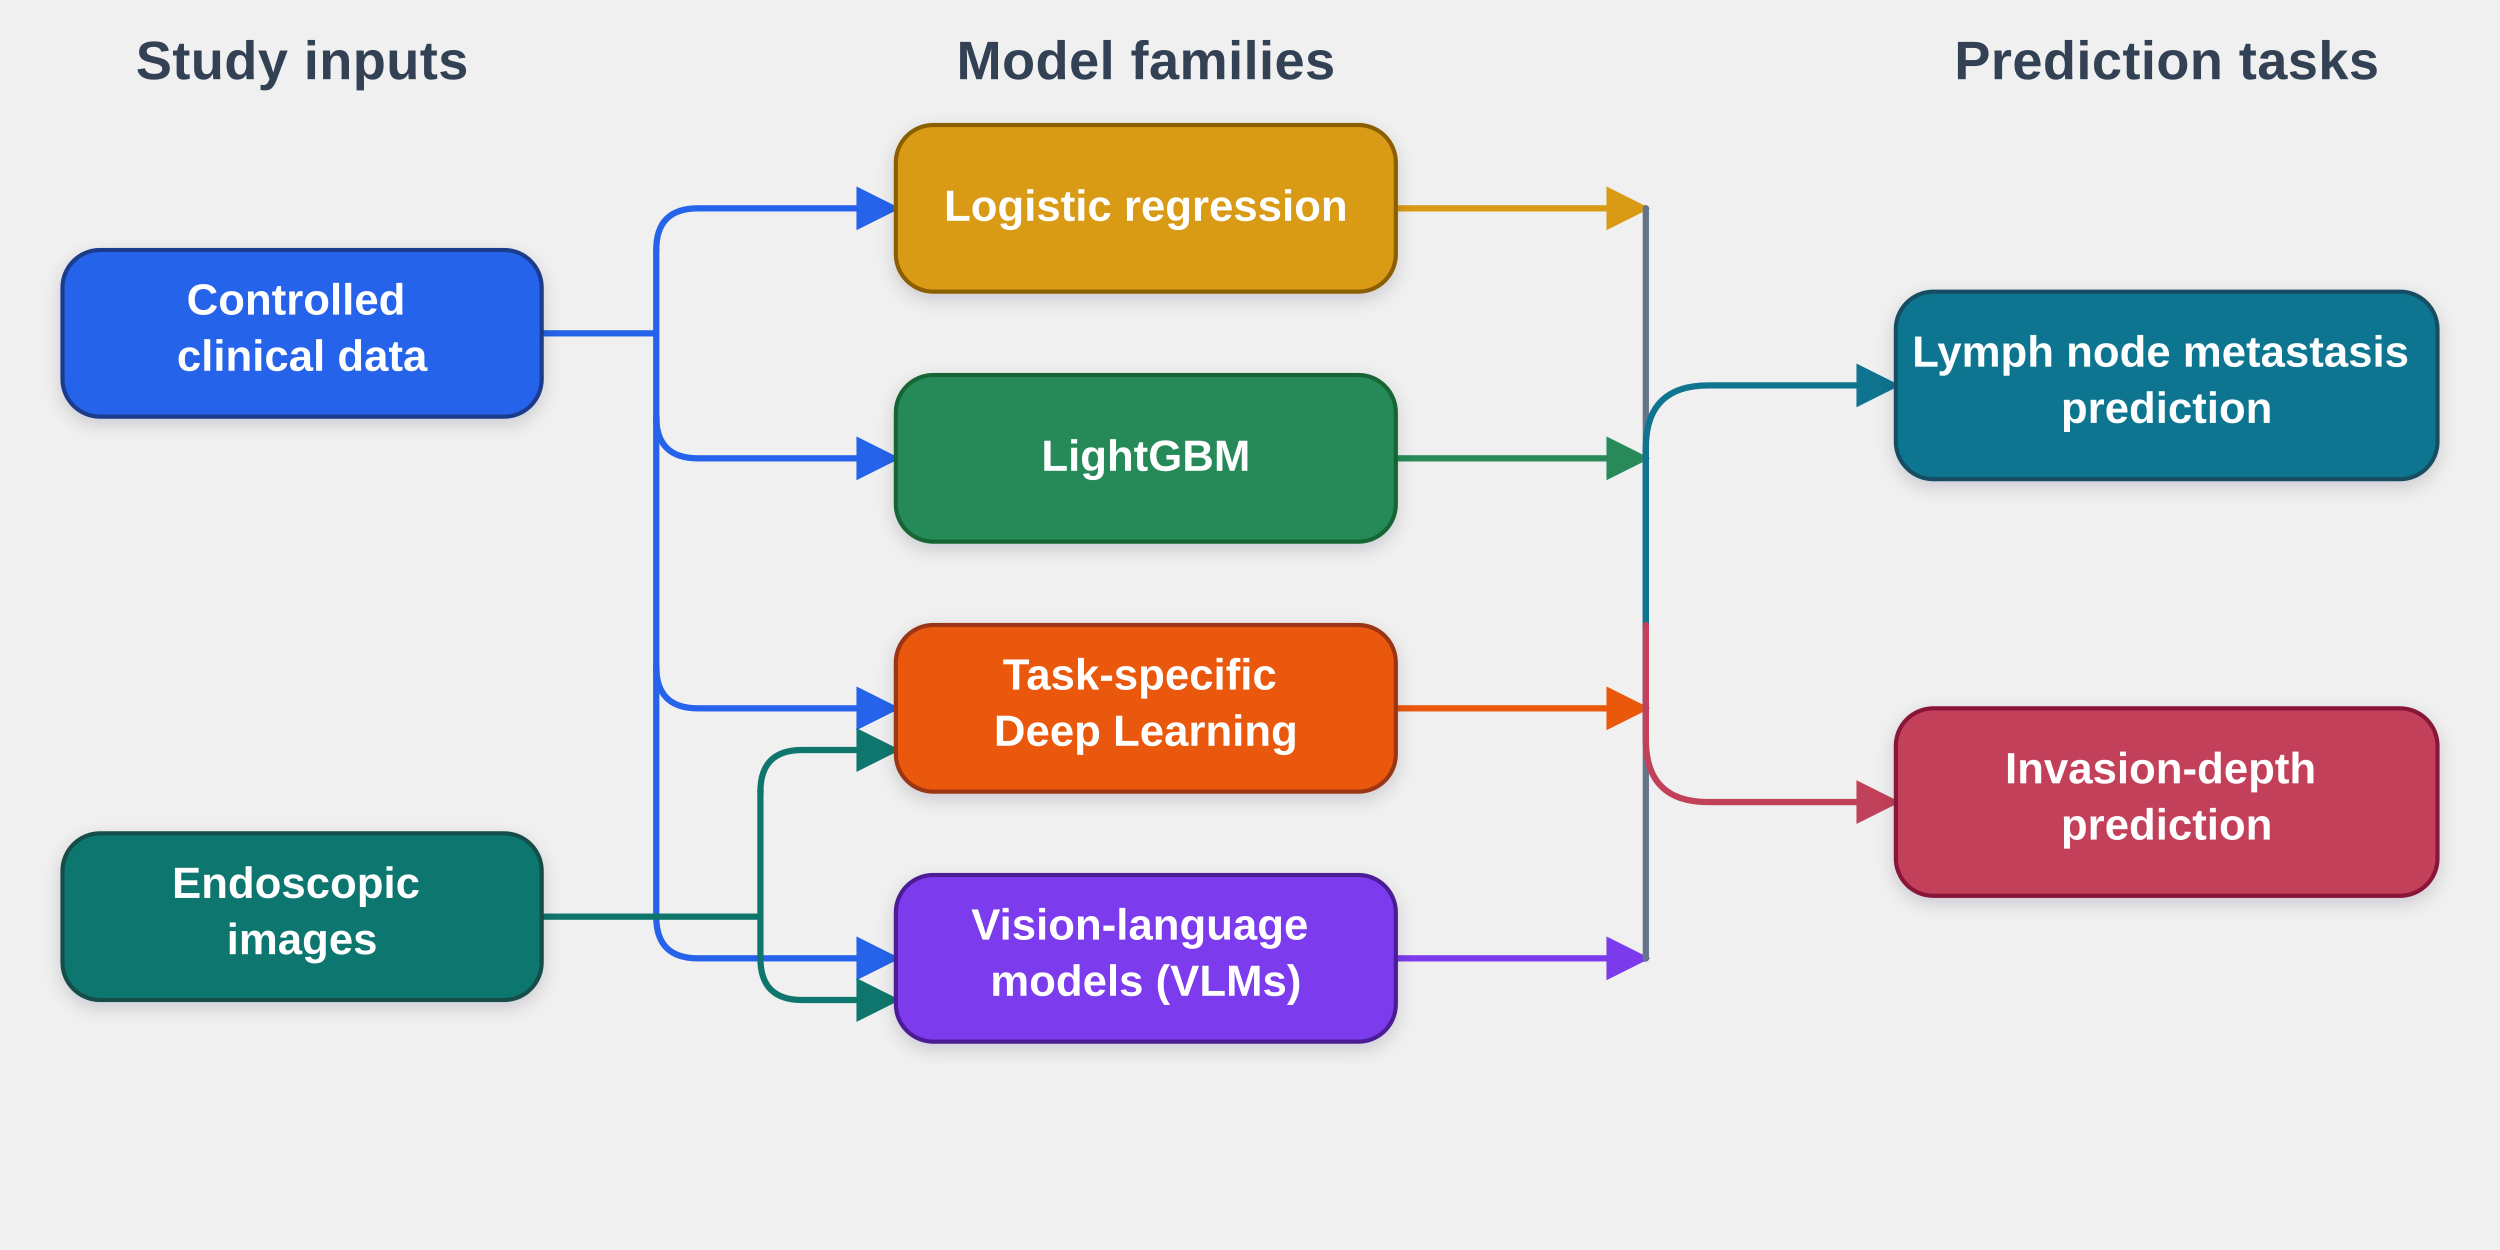
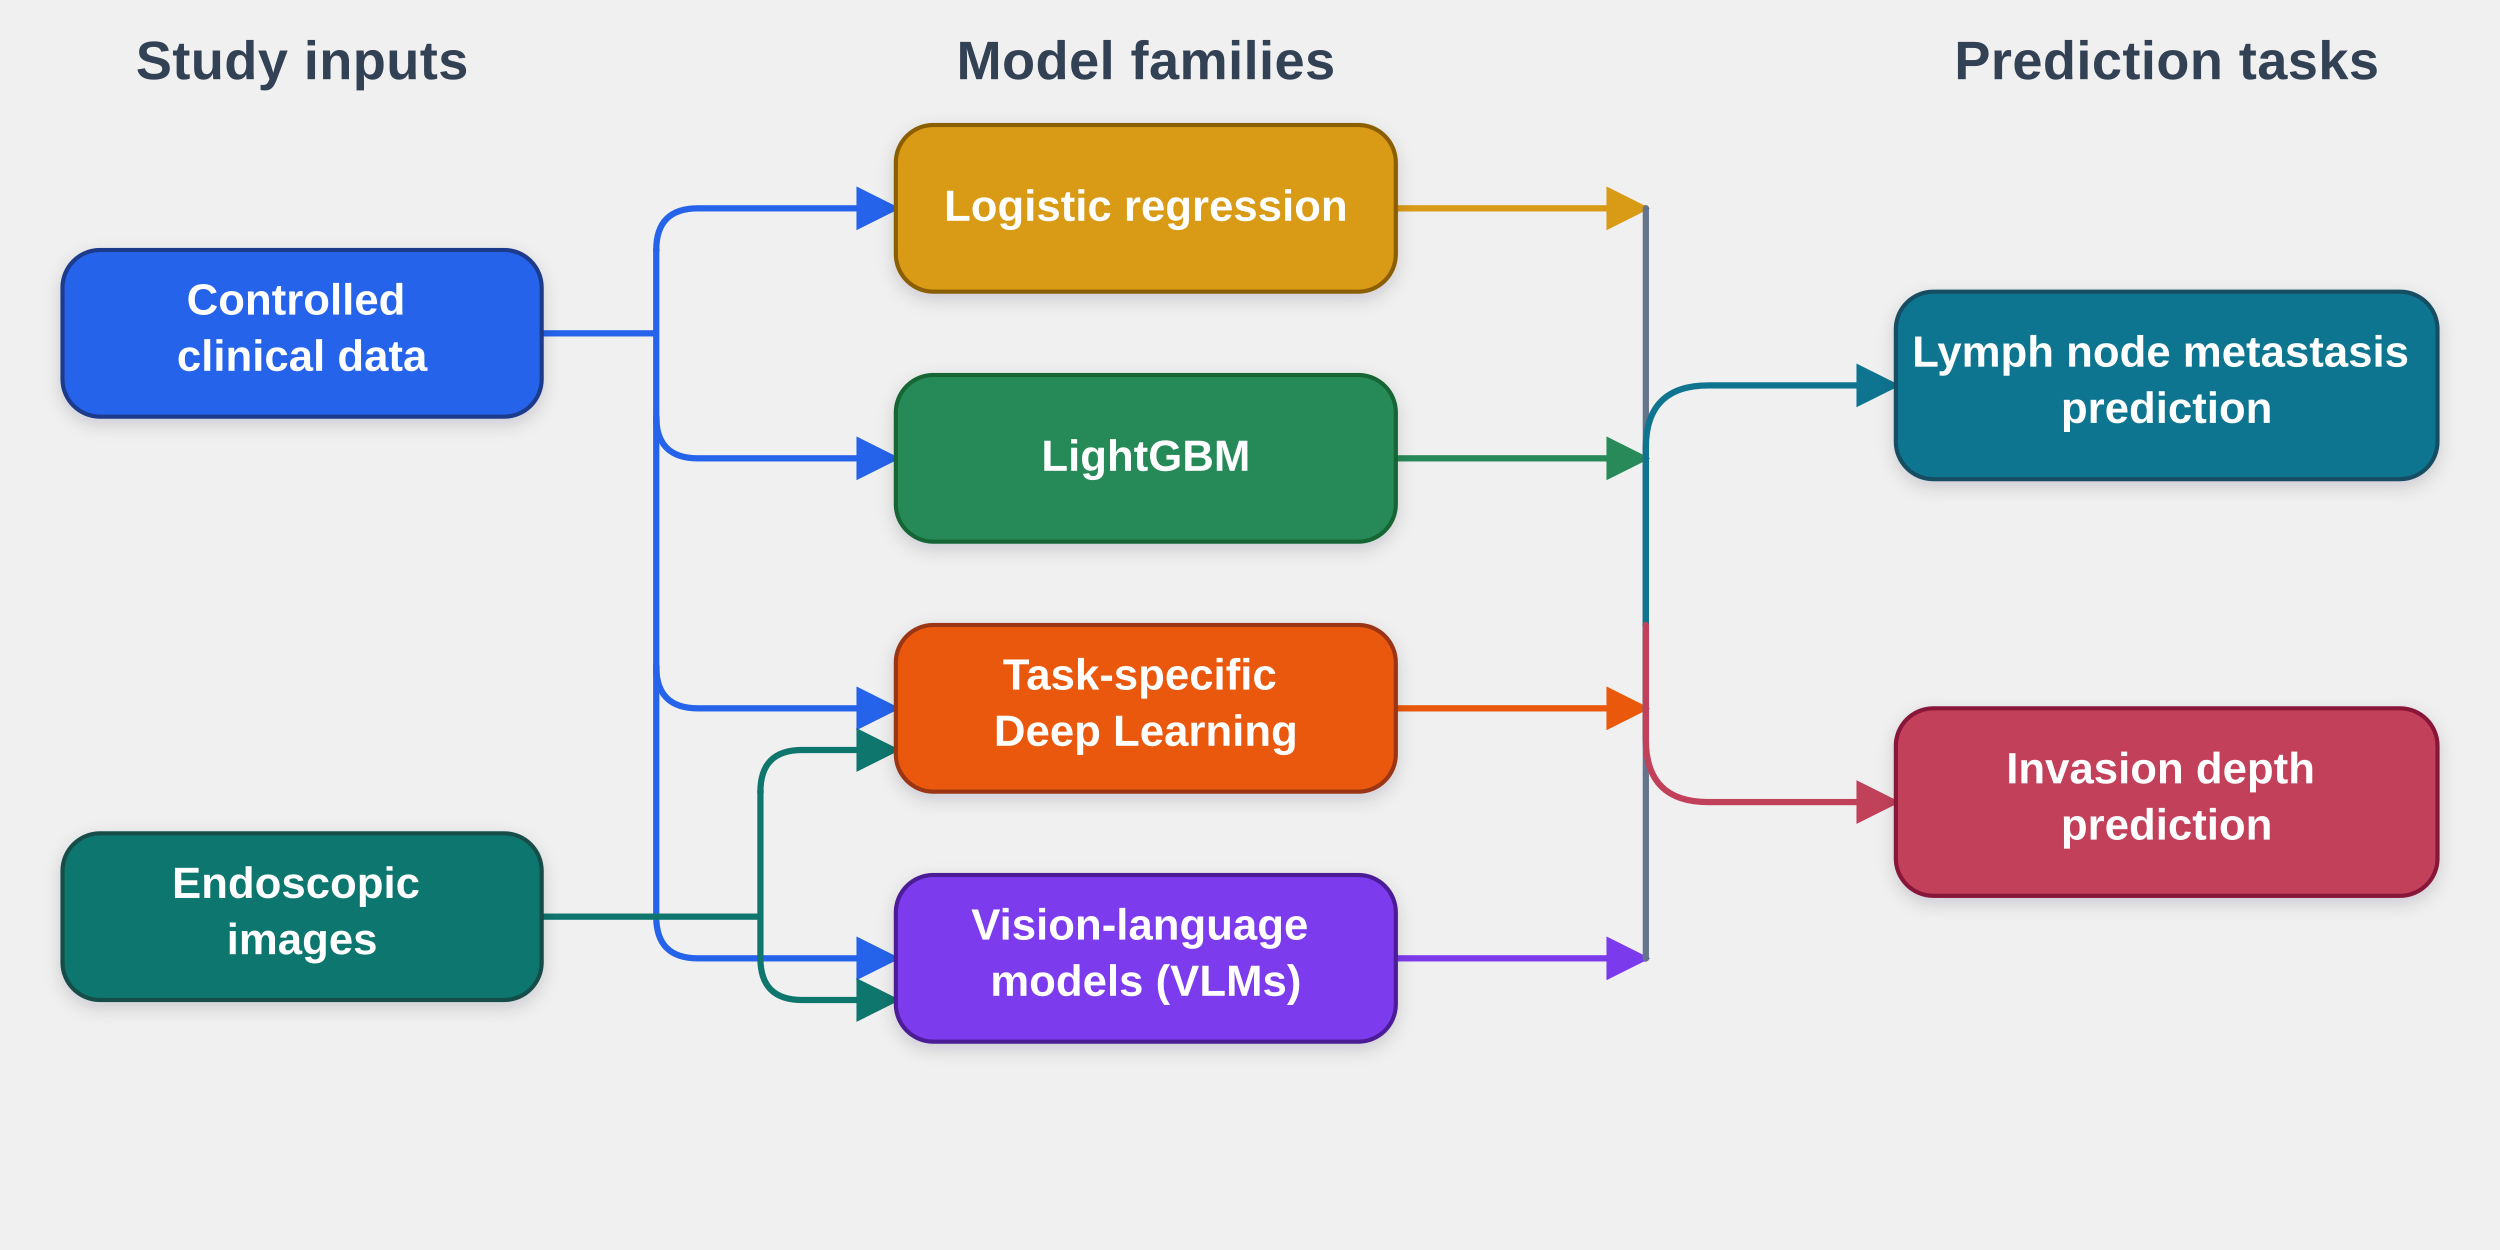
<svg xmlns="http://www.w3.org/2000/svg" width="1200" height="600" viewBox="0 0 1200 600" role="img" aria-labelledby="title description">
  <defs>
    <marker id="arrow-blue" viewBox="0 0 10 10" refX="9" refY="5" markerWidth="7" markerHeight="7" orient="auto-start-reverse">
      <path d="M 0 0 L 10 5 L 0 10 z" fill="#2563EB" />
    </marker>
    <marker id="arrow-teal" viewBox="0 0 10 10" refX="9" refY="5" markerWidth="7" markerHeight="7" orient="auto-start-reverse">
      <path d="M 0 0 L 10 5 L 0 10 z" fill="#0F766E" />
    </marker>
    <marker id="arrow-gold" viewBox="0 0 10 10" refX="9" refY="5" markerWidth="7" markerHeight="7" orient="auto-start-reverse">
      <path d="M 0 0 L 10 5 L 0 10 z" fill="#D99A16" />
    </marker>
    <marker id="arrow-green" viewBox="0 0 10 10" refX="9" refY="5" markerWidth="7" markerHeight="7" orient="auto-start-reverse">
      <path d="M 0 0 L 10 5 L 0 10 z" fill="#278A58" />
    </marker>
    <marker id="arrow-orange" viewBox="0 0 10 10" refX="9" refY="5" markerWidth="7" markerHeight="7" orient="auto-start-reverse">
      <path d="M 0 0 L 10 5 L 0 10 z" fill="#EA580C" />
    </marker>
    <marker id="arrow-purple" viewBox="0 0 10 10" refX="9" refY="5" markerWidth="7" markerHeight="7" orient="auto-start-reverse">
      <path d="M 0 0 L 10 5 L 0 10 z" fill="#7C3AED" />
    </marker>
    <marker id="arrow-lnm" viewBox="0 0 10 10" refX="9" refY="5" markerWidth="7" markerHeight="7" orient="auto-start-reverse">
      <path d="M 0 0 L 10 5 L 0 10 z" fill="#0E7490" />
    </marker>
    <marker id="arrow-depth" viewBox="0 0 10 10" refX="9" refY="5" markerWidth="7" markerHeight="7" orient="auto-start-reverse">
      <path d="M 0 0 L 10 5 L 0 10 z" fill="#C2415A" />
    </marker>
    <filter id="shadow" x="-20%" y="-20%" width="140%" height="150%">
      <feDropShadow dx="0" dy="3" stdDeviation="4" flood-color="#0F172A" flood-opacity="0.16" />
    </filter>
    <style>
      .heading { font: 700 26px Arial, Helvetica, sans-serif; fill: #334155; letter-spacing: 0.2px; }
      .box-label { font: 700 21px Arial, Helvetica, sans-serif; fill: #FFFFFF; text-anchor: middle; }
      .connector { fill: none; stroke-width: 3; stroke-linecap: round; stroke-linejoin: round; }
      .rail { fill: none; stroke-width: 3; stroke-linecap: round; }
      .node { filter: url(#shadow); }
      @media (prefers-color-scheme: dark) {
        .heading { fill: #E2E8F0; }
      }
    </style>
  </defs>
  <text class="heading" x="145" y="38" text-anchor="middle">Study inputs</text>
  <text class="heading" x="550" y="38" text-anchor="middle">Model families</text>
  <text class="heading" x="1040" y="38" text-anchor="middle">Prediction tasks</text>
  <path class="rail" d="M 260 160 H 315 M 315 120 V 440" stroke="#2563EB" />
  <path class="connector" d="M 315 120 Q 315 100 335 100 H 430" stroke="#2563EB" marker-end="url(#arrow-blue)" />
  <path class="connector" d="M 315 200 Q 315 220 335 220 H 430" stroke="#2563EB" marker-end="url(#arrow-blue)" />
  <path class="connector" d="M 315 320 Q 315 340 335 340 H 430" stroke="#2563EB" marker-end="url(#arrow-blue)" />
  <path class="connector" d="M 315 440 Q 315 460 335 460 H 430" stroke="#2563EB" marker-end="url(#arrow-blue)" />
  <path class="rail" d="M 260 440 H 365 M 365 380 V 460" stroke="#0F766E" />
  <path class="connector" d="M 365 380 Q 365 360 385 360 H 430" stroke="#0F766E" marker-end="url(#arrow-teal)" />
  <path class="connector" d="M 365 460 Q 365 480 385 480 H 430" stroke="#0F766E" marker-end="url(#arrow-teal)" />
  <path class="connector" d="M 670 100 H 790" stroke="#D99A16" marker-end="url(#arrow-gold)" />
  <path class="connector" d="M 670 220 H 790" stroke="#278A58" marker-end="url(#arrow-green)" />
  <path class="connector" d="M 670 340 H 790" stroke="#EA580C" marker-end="url(#arrow-orange)" />
  <path class="connector" d="M 670 460 H 790" stroke="#7C3AED" marker-end="url(#arrow-purple)" />
  <path class="rail" d="M 790 100 V 460" stroke="#64748B" />
  <path class="connector" d="M 790 300 V 215 Q 790 185 820 185 H 910" stroke="#0E7490" marker-end="url(#arrow-lnm)" />
  <path class="connector" d="M 790 300 V 355 Q 790 385 820 385 H 910" stroke="#C2415A" marker-end="url(#arrow-depth)" />
  <rect class="node" x="30" y="120" width="230" height="80" rx="18" fill="#2563EB" stroke="#1E3A8A" stroke-width="2" />
  <text class="box-label" x="145" y="151">
    <tspan x="145" dy="0">Controlled</tspan>
    <tspan x="145" dy="27">clinical data</tspan>
  </text>
  <rect class="node" x="30" y="400" width="230" height="80" rx="18" fill="#0F766E" stroke="#134E4A" stroke-width="2" />
  <text class="box-label" x="145" y="431">
    <tspan x="145" dy="0">Endoscopic</tspan>
    <tspan x="145" dy="27">images</tspan>
  </text>
  <rect class="node" x="430" y="60" width="240" height="80" rx="18" fill="#D99A16" stroke="#8B5E00" stroke-width="2" />
  <text class="box-label" x="550" y="106">Logistic regression</text>
  <rect class="node" x="430" y="180" width="240" height="80" rx="18" fill="#278A58" stroke="#166534" stroke-width="2" />
  <text class="box-label" x="550" y="226">LightGBM</text>
  <rect class="node" x="430" y="300" width="240" height="80" rx="18" fill="#EA580C" stroke="#9A3412" stroke-width="2" />
  <text class="box-label" x="550" y="331">
    <tspan x="550" dy="0">Task-specific</tspan>
    <tspan x="550" dy="27">Deep Learning</tspan>
  </text>
  <rect class="node" x="430" y="420" width="240" height="80" rx="18" fill="#7C3AED" stroke="#4C1D95" stroke-width="2" />
  <text class="box-label" x="550" y="451">
    <tspan x="550" dy="0">Vision-language</tspan>
    <tspan x="550" dy="27">models (VLMs)</tspan>
  </text>
  <rect class="node" x="910" y="140" width="260" height="90" rx="18" fill="#0E7490" stroke="#164E63" stroke-width="2" />
  <text class="box-label" x="1040" y="176">
    <tspan x="1040" dy="0">Lymph node metastasis</tspan>
    <tspan x="1040" dy="27">prediction</tspan>
  </text>
  <rect class="node" x="910" y="340" width="260" height="90" rx="18" fill="#C2415A" stroke="#881337" stroke-width="2" />
  <text class="box-label" x="1040" y="376">
-     <tspan x="1040" dy="0">Invasion-depth</tspan>
+     <tspan x="1040" dy="0">Invasion depth</tspan>
    <tspan x="1040" dy="27">prediction</tspan>
  </text>
</svg>
